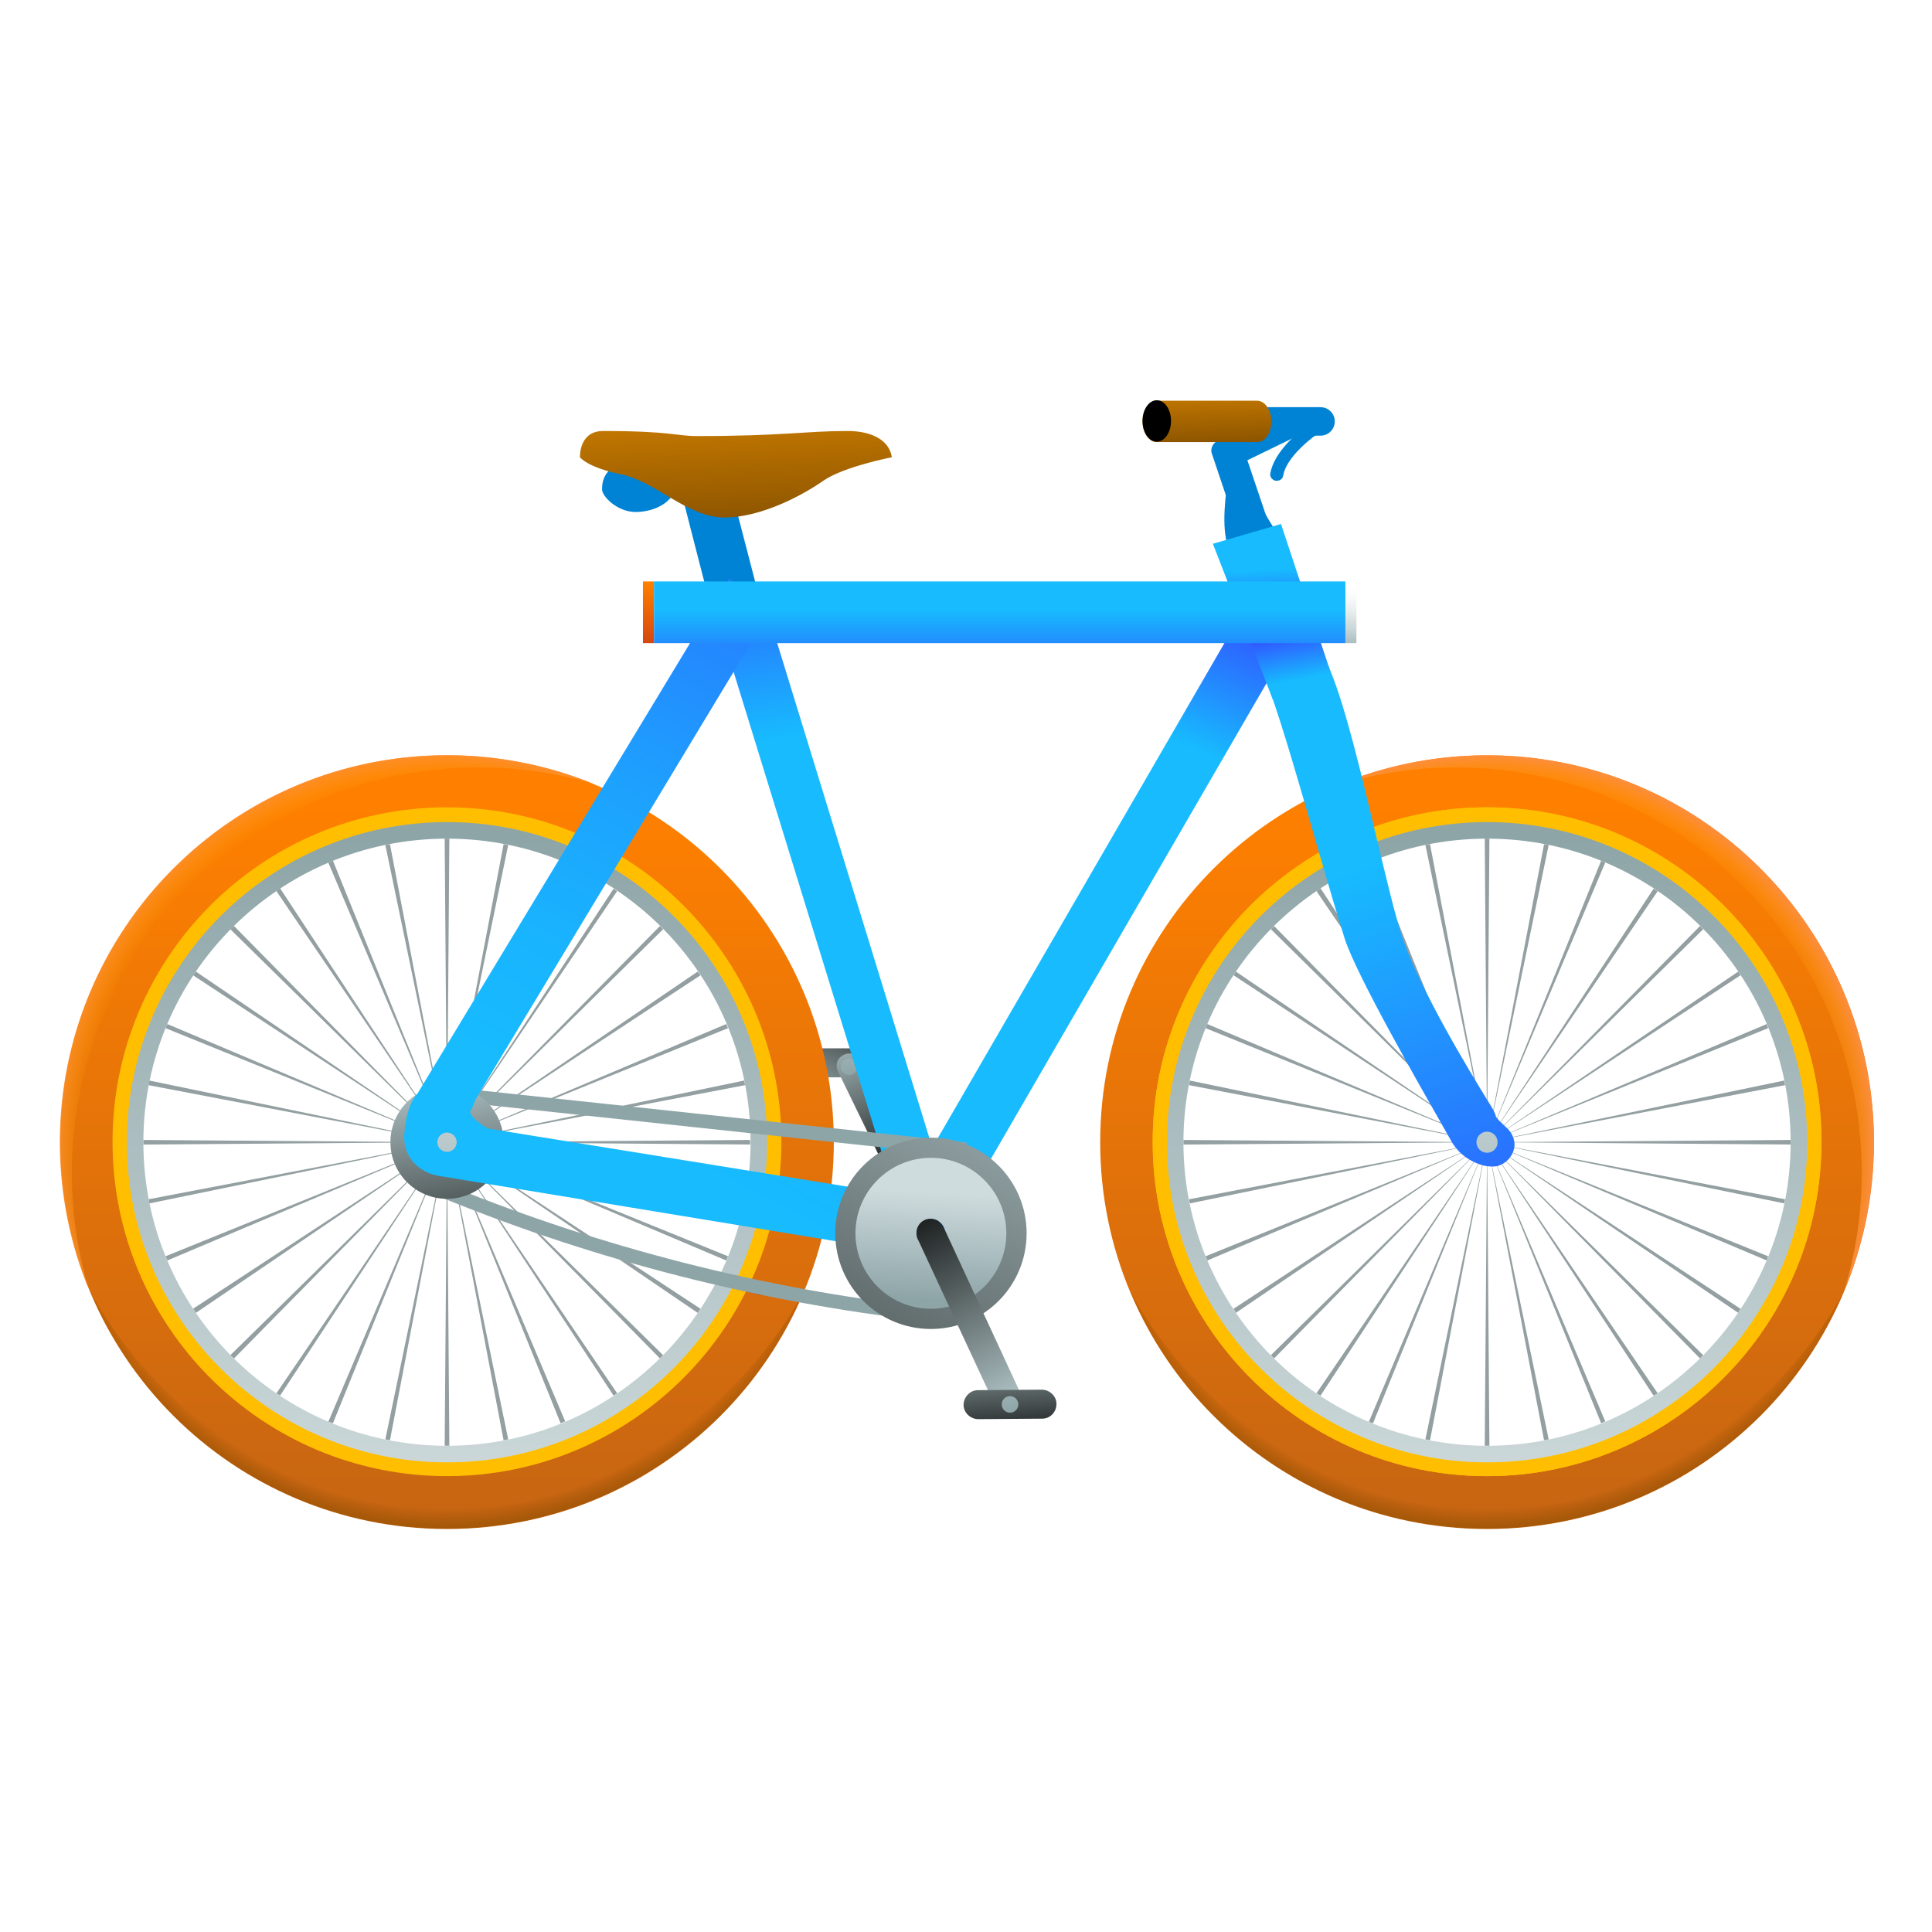
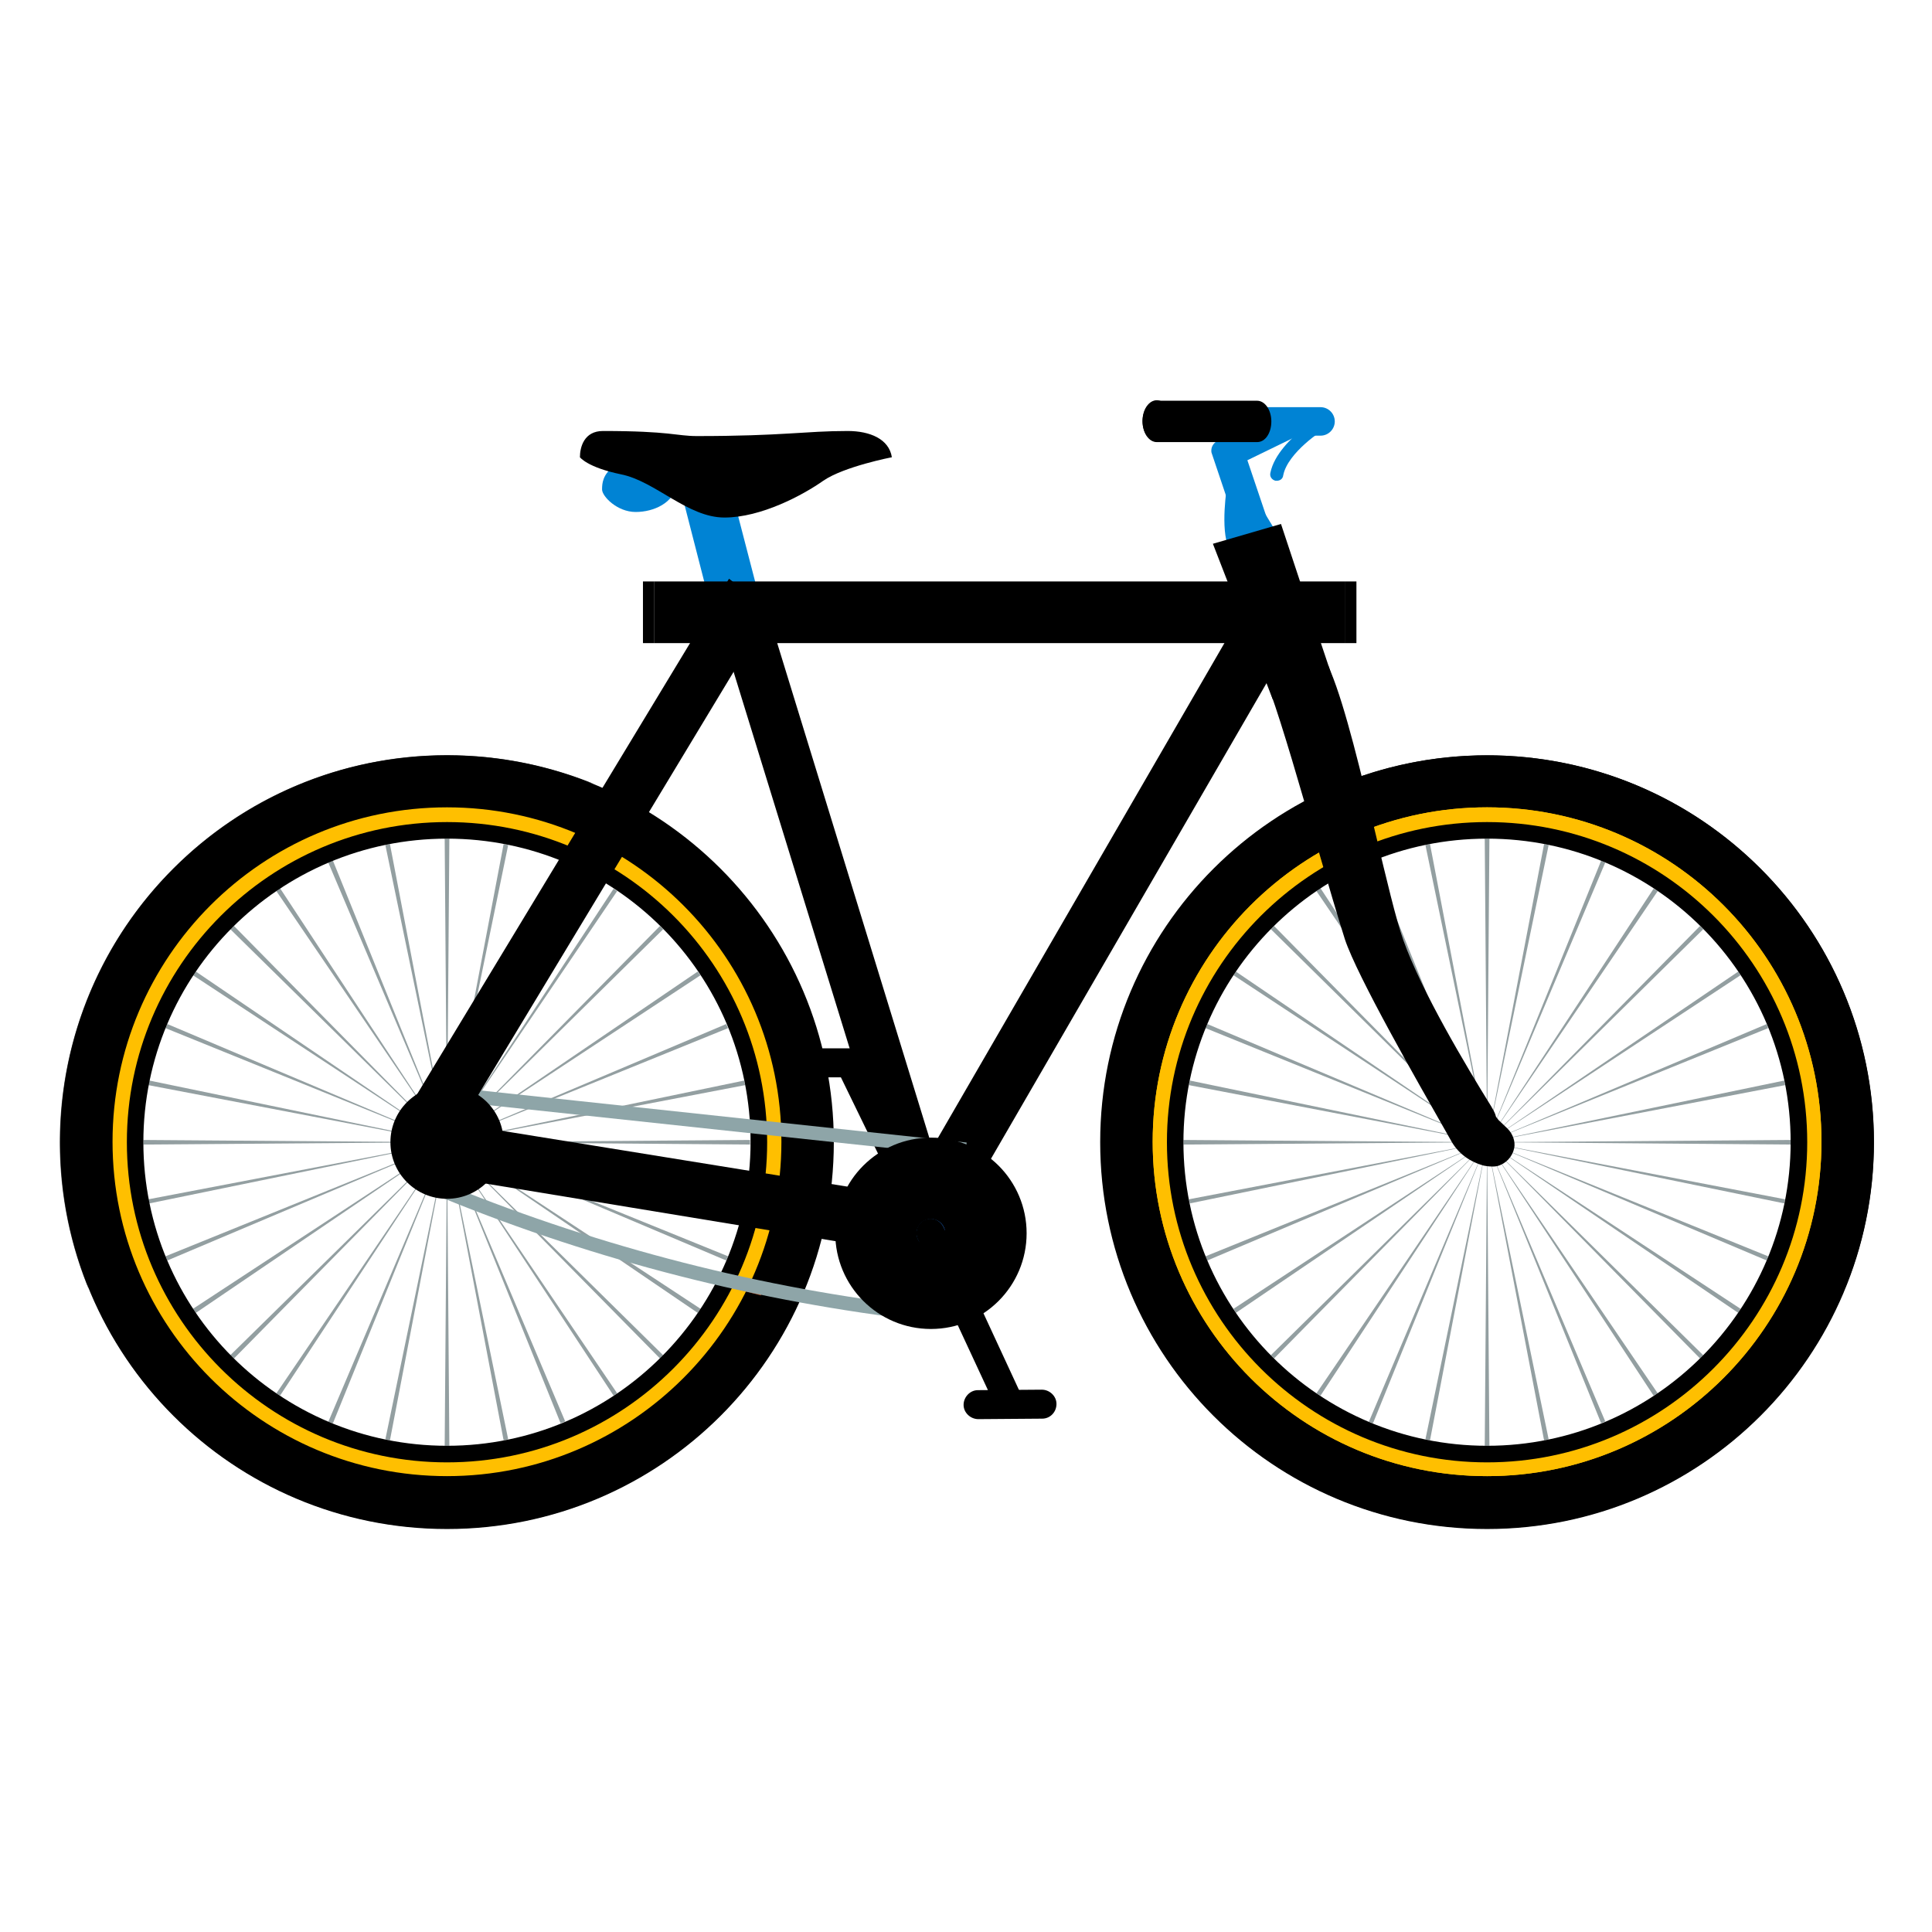
<svg xmlns="http://www.w3.org/2000/svg" width="800px" height="800px" viewBox="0 0 24 24" fill="none">
  <path d="M18.473 9.383C15.822 9.383 13.667 11.531 13.667 14.188C13.667 16.846 15.816 18.994 18.473 18.994C21.124 18.994 23.279 16.846 23.279 14.188C23.279 11.531 21.124 9.383 18.473 9.383ZM18.473 18.108C16.307 18.108 14.553 16.354 14.553 14.188C14.553 12.023 16.307 10.268 18.473 10.268C20.639 10.268 22.393 12.023 22.393 14.188C22.393 16.354 20.639 18.108 18.473 18.108Z" fill="url(#paint0_linear)" />
  <path d="M18.473 10.029C16.176 10.029 14.319 11.892 14.319 14.183C14.319 16.48 16.181 18.337 18.473 18.337C20.764 18.337 22.627 16.474 22.627 14.183C22.627 11.892 20.77 10.029 18.473 10.029ZM18.473 18.126C16.296 18.126 14.536 16.36 14.536 14.189C14.536 12.012 16.302 10.252 18.473 10.252C20.644 10.252 22.41 12.017 22.41 14.189C22.41 16.366 20.65 18.126 18.473 18.126Z" fill="#FFBF00" />
  <path d="M18.473 18.68C16.559 18.68 14.896 17.611 14.039 16.04C14.764 17.771 16.473 18.989 18.473 18.989C20.467 18.989 22.181 17.771 22.907 16.04C22.05 17.617 20.387 18.68 18.473 18.68Z" fill="url(#paint1_radial)" />
  <path d="M10.176 13.023H10.97C11.067 13.023 11.153 13.103 11.153 13.201C11.153 13.298 11.073 13.383 10.976 13.383H10.181C10.084 13.383 9.999 13.303 9.999 13.206C9.999 13.103 10.079 13.023 10.176 13.023Z" fill="url(#paint2_linear)" />
  <path d="M18.473 14.189L22.244 14.161V14.218L18.473 14.189Z" fill="#939FA1" />
  <path d="M14.701 14.161L18.473 14.189L14.701 14.218V14.161Z" fill="#939FA1" />
  <path d="M18.473 14.189L18.502 17.96H18.444L18.473 14.189Z" fill="#939FA1" />
  <path d="M18.502 10.418L18.473 14.189L18.444 10.418H18.502Z" fill="#939FA1" />
  <path d="M18.473 14.189L21.158 16.835L21.118 16.875L18.473 14.189Z" fill="#939FA1" />
  <path d="M15.827 11.503L18.473 14.189L15.787 11.543L15.827 11.503Z" fill="#939FA1" />
  <path d="M18.473 14.189L15.827 16.875L15.787 16.835L18.473 14.189Z" fill="#939FA1" />
  <path d="M21.158 11.543L18.473 14.189L21.118 11.503L21.158 11.543Z" fill="#939FA1" />
  <path d="M18.473 14.189L21.947 12.721L21.964 12.772L18.473 14.189Z" fill="#939FA1" />
  <path d="M14.976 15.606L18.473 14.189L14.998 15.658L14.976 15.606Z" fill="#939FA1" />
  <path d="M18.473 14.189L19.941 17.657L19.89 17.68L18.473 14.189Z" fill="#939FA1" />
  <path d="M17.056 10.692L18.473 14.189L17.004 10.715L17.056 10.692Z" fill="#939FA1" />
  <path d="M18.473 14.189L21.964 15.606L21.947 15.658L18.473 14.189Z" fill="#939FA1" />
  <path d="M14.998 12.721L18.473 14.189L14.976 12.772L14.998 12.721Z" fill="#939FA1" />
  <path d="M18.473 14.189L17.056 17.68L17.004 17.663L18.473 14.189Z" fill="#939FA1" />
  <path d="M19.941 10.715L18.473 14.189L19.89 10.692L19.941 10.715Z" fill="#939FA1" />
  <path d="M18.473 14.189L22.164 13.423L22.175 13.48L18.473 14.189Z" fill="#939FA1" />
  <path d="M14.77 14.898L18.473 14.189L14.781 14.949L14.77 14.898Z" fill="#939FA1" />
  <path d="M18.473 14.189L19.238 17.88L19.181 17.892L18.473 14.189Z" fill="#939FA1" />
  <path d="M17.764 10.486L18.473 14.189L17.707 10.497L17.764 10.486Z" fill="#939FA1" />
  <path d="M18.473 14.189L21.621 16.258L21.593 16.309L18.473 14.189Z" fill="#939FA1" />
  <path d="M15.352 12.069L18.473 14.189L15.324 12.115L15.352 12.069Z" fill="#939FA1" />
  <path d="M18.473 14.189L16.404 17.337L16.353 17.309L18.473 14.189Z" fill="#939FA1" />
  <path d="M20.593 11.069L18.473 14.189L20.541 11.04L20.593 11.069Z" fill="#939FA1" />
  <path d="M18.473 14.189L21.593 12.069L21.621 12.115L18.473 14.189Z" fill="#939FA1" />
  <path d="M15.324 16.258L18.473 14.189L15.352 16.309L15.324 16.258Z" fill="#939FA1" />
  <path d="M18.473 14.189L20.593 17.309L20.541 17.337L18.473 14.189Z" fill="#939FA1" />
  <path d="M16.404 11.034L18.473 14.188L16.353 11.069L16.404 11.034Z" fill="#939FA1" />
  <path d="M18.473 14.189L22.175 14.898L22.164 14.949L18.473 14.189Z" fill="#939FA1" />
  <path d="M14.781 13.423L18.473 14.189L14.77 13.48L14.781 13.423Z" fill="#939FA1" />
  <path d="M18.473 14.189L17.764 17.892L17.707 17.88L18.473 14.189Z" fill="#939FA1" />
  <path d="M19.238 10.497L18.473 14.189L19.181 10.486L19.238 10.497Z" fill="#939FA1" />
  <path d="M5.553 14.189L9.318 14.161V14.218L5.553 14.189Z" fill="#939FA1" />
  <path d="M1.781 14.161L5.553 14.189L1.781 14.218V14.161Z" fill="#939FA1" />
  <path d="M5.553 14.189L5.582 17.96H5.524L5.553 14.189Z" fill="#939FA1" />
  <path d="M5.582 10.418L5.553 14.189L5.524 10.418H5.582Z" fill="#939FA1" />
  <path d="M5.553 14.189L8.238 16.835L8.198 16.875L5.553 14.189Z" fill="#939FA1" />
  <path d="M2.907 11.503L5.553 14.189L2.861 11.543L2.907 11.503Z" fill="#939FA1" />
  <path d="M5.553 14.189L2.907 16.875L2.861 16.835L5.553 14.189Z" fill="#939FA1" />
  <path d="M8.238 11.543L5.553 14.189L8.198 11.503L8.238 11.543Z" fill="#939FA1" />
  <path d="M5.553 14.189L9.021 12.721L9.044 12.772L5.553 14.189Z" fill="#939FA1" />
  <path d="M2.056 15.606L5.553 14.189L2.079 15.658L2.056 15.606Z" fill="#939FA1" />
  <path d="M5.553 14.189L7.021 17.657L6.964 17.68L5.553 14.189Z" fill="#939FA1" />
  <path d="M4.136 10.692L5.553 14.189L4.078 10.715L4.136 10.692Z" fill="#939FA1" />
  <path d="M5.553 14.189L9.044 15.606L9.021 15.658L5.553 14.189Z" fill="#939FA1" />
  <path d="M2.079 12.721L5.553 14.189L2.056 12.772L2.079 12.721Z" fill="#939FA1" />
  <path d="M5.553 14.189L4.136 17.68L4.078 17.663L5.553 14.189Z" fill="#939FA1" />
  <path d="M7.021 10.715L5.553 14.189L6.964 10.692L7.021 10.715Z" fill="#939FA1" />
  <path d="M5.553 14.189L9.244 13.423L9.256 13.48L5.553 14.189Z" fill="#939FA1" />
  <path d="M1.844 14.898L5.553 14.189L1.856 14.949L1.844 14.898Z" fill="#939FA1" />
  <path d="M5.553 14.189L6.313 17.88L6.256 17.892L5.553 14.189Z" fill="#939FA1" />
  <path d="M4.844 10.486L5.553 14.189L4.787 10.497L4.844 10.486Z" fill="#939FA1" />
  <path d="M5.553 14.189L8.702 16.258L8.667 16.309L5.553 14.189Z" fill="#939FA1" />
  <path d="M2.433 12.069L5.553 14.189L2.398 12.115L2.433 12.069Z" fill="#939FA1" />
  <path d="M5.553 14.189L3.479 17.337L3.433 17.309L5.553 14.189Z" fill="#939FA1" />
  <path d="M7.667 11.069L5.553 14.189L7.622 11.04L7.667 11.069Z" fill="#939FA1" />
  <path d="M5.553 14.189L8.667 12.069L8.702 12.115L5.553 14.189Z" fill="#939FA1" />
  <path d="M2.398 16.258L5.553 14.189L2.433 16.309L2.398 16.258Z" fill="#939FA1" />
  <path d="M5.553 14.189L7.667 17.309L7.622 17.337L5.553 14.189Z" fill="#939FA1" />
  <path d="M3.479 11.034L5.553 14.188L3.433 11.069L3.479 11.034Z" fill="#939FA1" />
  <path d="M5.553 14.189L9.256 14.898L9.244 14.949L5.553 14.189Z" fill="#939FA1" />
  <path d="M1.856 13.423L5.553 14.189L1.844 13.48L1.856 13.423Z" fill="#939FA1" />
  <path d="M5.553 14.189L4.844 17.892L4.787 17.88L5.553 14.189Z" fill="#939FA1" />
  <path d="M6.313 10.497L5.553 14.189L6.256 10.486L6.313 10.497Z" fill="#939FA1" />
  <path d="M5.553 9.383C2.901 9.383 0.747 11.531 0.747 14.188C0.747 16.846 2.896 18.994 5.553 18.994C8.21 18.994 10.358 16.846 10.358 14.188C10.358 11.531 8.204 9.383 5.553 9.383ZM5.553 18.108C3.387 18.108 1.633 16.354 1.633 14.188C1.633 12.023 3.387 10.268 5.553 10.268C7.718 10.268 9.473 12.023 9.473 14.188C9.473 16.354 7.713 18.108 5.553 18.108Z" fill="url(#paint3_linear)" />
  <path d="M5.553 10.029C3.256 10.029 1.398 11.892 1.398 14.183C1.398 16.48 3.261 18.337 5.553 18.337C7.844 18.337 9.707 16.474 9.707 14.183C9.707 11.892 7.844 10.029 5.553 10.029ZM5.553 18.126C3.376 18.126 1.616 16.36 1.616 14.189C1.616 12.012 3.381 10.252 5.553 10.252C7.724 10.252 9.49 12.017 9.49 14.189C9.49 16.366 7.724 18.126 5.553 18.126Z" fill="#FFBF00" />
  <path d="M5.553 10.212C3.359 10.212 1.576 11.995 1.576 14.189C1.576 16.383 3.359 18.166 5.553 18.166C7.747 18.166 9.53 16.383 9.53 14.189C9.53 11.989 7.747 10.212 5.553 10.212ZM5.553 17.96C3.473 17.96 1.781 16.275 1.781 14.189C1.781 12.109 3.467 10.418 5.553 10.418C7.639 10.418 9.324 12.103 9.324 14.189C9.319 16.269 7.633 17.96 5.553 17.96Z" fill="url(#paint4_linear)" />
  <path d="M5.553 18.68C3.639 18.68 1.976 17.611 1.119 16.04C1.844 17.771 3.553 18.989 5.553 18.989C7.547 18.989 9.262 17.771 9.987 16.04C9.13 17.617 7.467 18.68 5.553 18.68Z" fill="url(#paint5_radial)" />
  <path d="M18.473 10.029C16.176 10.029 14.319 11.892 14.319 14.183C14.319 16.48 16.181 18.337 18.473 18.337C20.764 18.337 22.627 16.474 22.627 14.183C22.627 11.892 20.77 10.029 18.473 10.029ZM18.473 18.126C16.296 18.126 14.536 16.36 14.536 14.189C14.536 12.012 16.302 10.252 18.473 10.252C20.644 10.252 22.41 12.017 22.41 14.189C22.41 16.366 20.65 18.126 18.473 18.126Z" fill="#FFBF00" />
  <path d="M18.473 10.212C16.279 10.212 14.496 11.995 14.496 14.189C14.496 16.383 16.279 18.166 18.473 18.166C20.667 18.166 22.45 16.383 22.45 14.189C22.45 11.989 20.667 10.212 18.473 10.212ZM18.473 17.96C16.393 17.96 14.701 16.275 14.701 14.189C14.701 12.109 16.387 10.418 18.473 10.418C20.558 10.418 22.244 12.103 22.244 14.189C22.244 16.269 20.553 17.96 18.473 17.96Z" fill="url(#paint6_linear)" />
  <path d="M11.364 15.269L10.41 13.309C10.37 13.229 10.404 13.137 10.484 13.103C10.564 13.063 10.656 13.098 10.69 13.178L11.644 15.137L11.364 15.269Z" fill="url(#paint7_linear)" />
  <path d="M10.547 13.355C10.604 13.355 10.65 13.309 10.65 13.252C10.65 13.195 10.604 13.149 10.547 13.149C10.49 13.149 10.444 13.195 10.444 13.252C10.444 13.309 10.49 13.355 10.547 13.355Z" fill="url(#paint8_linear)" />
  <path d="M11.559 15.434C11.618 15.434 11.667 15.386 11.667 15.326C11.667 15.266 11.618 15.217 11.559 15.217C11.499 15.217 11.45 15.266 11.45 15.326C11.45 15.386 11.499 15.434 11.559 15.434Z" fill="#FB9261" />
  <path d="M11.678 15.486L11.141 15.017L15.667 7.2L16.204 7.674L11.678 15.486Z" fill="url(#paint9_linear)" />
  <path d="M11.21 15.149L8.827 7.418L9.444 7.303L11.821 15.035L11.21 15.149Z" fill="url(#paint10_linear)" />
  <path d="M7.616 5.8C7.49 5.897 7.479 6 7.479 6.08C7.479 6.166 7.667 6.36 7.896 6.36C8.124 6.36 8.37 6.246 8.41 6.017C8.456 5.795 7.616 5.8 7.616 5.8Z" fill="#0083D4" />
  <path d="M9.501 15.983L8.976 15.846C8.959 15.88 8.941 15.921 8.924 15.955L9.45 16.092C9.473 16.058 9.49 16.018 9.501 15.983Z" fill="#B34F20" />
  <path d="M11.564 16.503C11.53 16.503 11.496 16.503 11.461 16.497C11.41 16.492 11.359 16.486 11.307 16.474L11.347 16.28C11.387 16.292 11.433 16.297 11.473 16.297C11.501 16.297 11.53 16.303 11.559 16.303C12.061 16.303 12.496 15.915 12.541 15.406C12.564 15.143 12.484 14.886 12.313 14.686C12.141 14.486 11.907 14.36 11.644 14.337L11.661 14.143C11.976 14.172 12.261 14.32 12.461 14.56C12.661 14.8 12.759 15.109 12.73 15.423C12.684 16.04 12.17 16.503 11.564 16.503Z" fill="#FB9261" />
  <path d="M11.907 16.457L11.456 16.406C9.421 16.172 7.421 15.663 5.524 14.892L5.507 14.886L5.381 14.766L5.501 14.64L5.604 14.737C7.484 15.497 9.461 16.006 11.479 16.234L11.93 16.286L11.907 16.457Z" fill="#8EA5A8" />
  <path d="M5.548 13.501L5.53 13.671L11.99 14.363L12.008 14.193L5.548 13.501Z" fill="#8EA5A8" />
  <path d="M5.553 14.892C5.941 14.892 6.256 14.577 6.256 14.189C6.256 13.8 5.941 13.486 5.553 13.486C5.165 13.486 4.85 13.8 4.85 14.189C4.85 14.577 5.165 14.892 5.553 14.892Z" fill="url(#paint11_linear)" />
  <path d="M5.553 14.429C5.685 14.429 5.793 14.321 5.793 14.189C5.793 14.056 5.685 13.949 5.553 13.949C5.42 13.949 5.313 14.056 5.313 14.189C5.313 14.321 5.42 14.429 5.553 14.429Z" fill="#FB9261" />
  <path d="M5.553 14.32C5.625 14.32 5.684 14.262 5.684 14.189C5.684 14.117 5.625 14.058 5.553 14.058C5.48 14.058 5.421 14.117 5.421 14.189C5.421 14.262 5.48 14.32 5.553 14.32Z" fill="#2684FF" />
  <path d="M8.758 7.263L8.381 5.795L8.981 5.686L9.444 7.469L8.758 7.263Z" fill="#0083D4" />
  <path d="M15.616 6.874C15.536 6.874 15.456 6.823 15.427 6.743L15.05 5.623C15.05 5.623 15.016 5.497 15.193 5.446C15.359 5.4 15.421 5.497 15.421 5.497L15.799 6.617C15.833 6.72 15.776 6.829 15.673 6.869C15.662 6.869 15.639 6.874 15.616 6.874Z" fill="#0083D4" />
  <path d="M16.404 5.412H15.621C15.524 5.412 15.444 5.332 15.444 5.235C15.444 5.138 15.524 5.058 15.621 5.058H16.404C16.502 5.058 16.581 5.138 16.581 5.235C16.581 5.332 16.502 5.412 16.404 5.412Z" fill="#0083D4" />
  <path d="M7.204 5.68C7.204 5.554 7.256 5.354 7.49 5.354C8.33 5.354 8.404 5.417 8.656 5.417C9.73 5.417 9.999 5.354 10.53 5.354C10.804 5.354 11.044 5.452 11.079 5.68C11.079 5.68 10.484 5.795 10.227 5.972C9.976 6.149 9.456 6.429 8.999 6.429C8.541 6.429 8.141 5.977 7.713 5.892C7.296 5.806 7.204 5.68 7.204 5.68Z" fill="url(#paint12_linear)" />
  <path d="M8.124 7.223H7.987V7.989H8.124V7.223Z" fill="url(#paint13_linear)" />
  <path d="M16.85 7.223H16.713V7.989H16.85V7.223Z" fill="url(#paint14_linear)" />
  <path d="M11.564 15.486C11.473 15.486 11.398 15.411 11.398 15.32C11.398 15.229 11.473 15.154 11.564 15.154C11.656 15.154 11.73 15.229 11.73 15.32C11.724 15.411 11.656 15.486 11.564 15.486ZM11.564 15.177C11.484 15.177 11.416 15.246 11.416 15.326C11.416 15.406 11.484 15.474 11.564 15.474C11.644 15.474 11.713 15.406 11.713 15.326C11.713 15.246 11.644 15.177 11.564 15.177Z" fill="#F1F1F1" />
  <path d="M6.056 14.018C5.867 13.903 5.839 13.829 5.839 13.812C5.839 13.812 5.839 13.812 5.839 13.806L5.861 13.777L5.907 13.658L9.57 7.589L9.056 7.189L5.187 13.583C5.056 13.72 5.027 14 5.021 14.12C5.021 14.452 5.296 14.583 5.444 14.606L12.004 15.686L12.13 15L6.056 14.018Z" fill="url(#paint15_linear)" />
  <path d="M5.553 14.309C5.619 14.309 5.673 14.255 5.673 14.189C5.673 14.123 5.619 14.069 5.553 14.069C5.486 14.069 5.433 14.123 5.433 14.189C5.433 14.255 5.486 14.309 5.553 14.309Z" fill="url(#paint16_linear)" />
  <path d="M18.73 14.023L18.616 13.914C18.587 13.88 18.581 13.869 18.581 13.863C18.576 13.84 18.564 13.811 18.524 13.743C18.215 13.246 17.661 12.32 17.433 11.68C17.341 11.423 17.221 10.909 17.09 10.366C16.913 9.623 16.713 8.783 16.53 8.343L16.501 8.269L15.753 8.514L15.781 8.6C15.93 9.011 16.158 9.8 16.358 10.497C16.495 10.971 16.627 11.417 16.707 11.669C16.861 12.131 17.616 13.451 17.981 14.091L18.033 14.183C18.118 14.331 18.261 14.434 18.433 14.48C18.433 14.48 18.484 14.491 18.535 14.491C18.558 14.491 18.576 14.491 18.598 14.486C18.707 14.457 18.787 14.371 18.81 14.263C18.827 14.183 18.793 14.086 18.73 14.023Z" fill="url(#paint17_linear)" />
  <path d="M18.473 14.32C18.545 14.32 18.604 14.262 18.604 14.189C18.604 14.117 18.545 14.058 18.473 14.058C18.4 14.058 18.341 14.117 18.341 14.189C18.341 14.262 18.4 14.32 18.473 14.32Z" fill="url(#paint18_linear)" />
  <path d="M15.244 6.029C15.244 6.029 15.153 6.577 15.267 6.812C15.381 7.046 15.747 6.697 15.747 6.697L15.855 6.612L15.467 5.972L15.244 6.029Z" fill="#0083D4" />
  <path d="M15.913 6.509L15.067 6.755L15.393 7.595H15.45C15.667 7.595 15.89 7.612 16.164 7.657L16.301 7.68L15.913 6.509Z" fill="url(#paint19_linear)" />
  <path d="M16.244 7.497L16.193 7.492C15.913 7.452 15.678 7.429 15.45 7.429H15.324L15.81 8.686L16.558 8.434L16.244 7.497Z" fill="url(#paint20_linear)" />
  <path d="M15.861 5.972C15.856 5.972 15.85 5.972 15.844 5.972C15.799 5.96 15.77 5.92 15.781 5.874C15.827 5.646 16.038 5.446 16.187 5.32L16.113 5.309C16.067 5.303 16.038 5.263 16.044 5.217C16.05 5.172 16.09 5.143 16.136 5.149L16.416 5.189C16.45 5.194 16.479 5.217 16.484 5.252C16.49 5.286 16.479 5.32 16.444 5.337C16.439 5.337 15.998 5.617 15.941 5.903C15.936 5.949 15.901 5.972 15.861 5.972Z" fill="#0083D4" />
  <path d="M15.267 5.812C15.204 5.812 15.147 5.778 15.119 5.72C15.079 5.64 15.113 5.543 15.193 5.503L16.05 5.086C16.13 5.046 16.227 5.08 16.267 5.16C16.307 5.24 16.273 5.338 16.193 5.378L15.336 5.795C15.313 5.806 15.29 5.812 15.267 5.812Z" fill="#0083D4" />
  <path d="M11.564 16.509C12.221 16.509 12.753 15.977 12.753 15.32C12.753 14.664 12.221 14.132 11.564 14.132C10.908 14.132 10.376 14.664 10.376 15.32C10.376 15.977 10.908 16.509 11.564 16.509Z" fill="url(#paint21_linear)" />
  <path d="M11.564 16.258C12.082 16.258 12.501 15.838 12.501 15.32C12.501 14.803 12.082 14.383 11.564 14.383C11.046 14.383 10.627 14.803 10.627 15.32C10.627 15.838 11.046 16.258 11.564 16.258Z" fill="url(#paint22_linear)" />
  <path d="M11.564 15.497C11.662 15.497 11.742 15.418 11.742 15.32C11.742 15.222 11.662 15.143 11.564 15.143C11.466 15.143 11.387 15.222 11.387 15.32C11.387 15.418 11.466 15.497 11.564 15.497Z" fill="#2684FF" />
  <path d="M16.713 7.223H8.124V7.989H16.713V7.223Z" fill="url(#paint23_linear)" />
  <path d="M15.616 5.492H14.37C14.273 5.492 14.193 5.378 14.193 5.235C14.193 5.092 14.273 4.978 14.37 4.978H15.616C15.713 4.978 15.793 5.092 15.793 5.235C15.793 5.378 15.719 5.492 15.616 5.492Z" fill="url(#paint24_linear)" />
  <path d="M14.37 4.972C14.273 4.972 14.193 5.086 14.193 5.229C14.193 5.372 14.273 5.486 14.37 5.486C14.467 5.486 14.547 5.372 14.547 5.229C14.547 5.086 14.467 4.972 14.37 4.972Z" fill="#000000" />
  <path d="M12.707 17.372L11.73 15.263C11.713 15.217 11.678 15.178 11.633 15.155C11.541 15.115 11.438 15.155 11.398 15.246C11.376 15.303 11.381 15.366 11.41 15.412L12.387 17.515L12.707 17.372Z" fill="url(#paint25_linear)" />
  <path d="M12.947 17.623L12.153 17.629C12.056 17.629 11.97 17.549 11.97 17.452C11.97 17.355 12.05 17.269 12.147 17.269L12.941 17.263C13.039 17.263 13.124 17.343 13.124 17.44C13.124 17.543 13.044 17.623 12.947 17.623Z" fill="url(#paint26_linear)" />
  <path d="M12.547 17.549C12.604 17.549 12.65 17.503 12.65 17.446C12.65 17.389 12.604 17.343 12.547 17.343C12.49 17.343 12.444 17.389 12.444 17.446C12.444 17.503 12.49 17.549 12.547 17.549Z" fill="url(#paint27_linear)" />
  <path d="M2.37 11.012C1.016 12.366 0.593 14.297 1.101 16.012C0.387 14.274 0.741 12.2 2.153 10.789C3.564 9.377 5.633 9.029 7.376 9.737C5.656 9.234 3.724 9.657 2.37 11.012Z" fill="url(#paint28_radial)" />
  <path d="M21.867 10.789C20.524 9.446 18.593 9.069 16.913 9.64C16.913 9.651 16.919 9.657 16.919 9.669C18.564 9.28 20.364 9.726 21.65 11.006C23.004 12.36 23.427 14.291 22.919 16.006C23.633 14.274 23.279 12.2 21.867 10.789Z" fill="url(#paint29_radial)" />
  <defs>
    <linearGradient id="paint0_linear" x1="18.473" y1="24.432" x2="18.473" y2="9.945" gradientUnits="userSpaceOnUse">
-       <stop stop-color="#A3541E" />
-       <stop offset="1" stop-color="#FF8000" />
+       <stop stopColor="#A3541E" />
+       <stop offset="1" stopColor="#FF8000" />
    </linearGradient>
    <radialGradient id="paint1_radial" cx="0" cy="0" r="1" gradientUnits="userSpaceOnUse" gradientTransform="translate(18.4724 13.9924) scale(5.18065)">
-       <stop offset="0.917" stop-color="#7A4400" stop-opacity="0" />
-       <stop offset="0.996" stop-color="#975500" />
+       <stop offset="0.917" stopColor="#7A4400" stop-opacity="0" />
+       <stop offset="0.996" stopColor="#975500" />
    </radialGradient>
    <linearGradient id="paint2_linear" x1="11.024" y1="12.201" x2="10.252" y2="13.915" gradientUnits="userSpaceOnUse">
      <stop />
-       <stop offset="1" stop-color="#A9BCBE" />
+       <stop offset="1" stopColor="#A9BCBE" />
    </linearGradient>
    <linearGradient id="paint3_linear" x1="5.55" y1="24.432" x2="5.55" y2="9.945" gradientUnits="userSpaceOnUse">
-       <stop stop-color="#A3541E" />
-       <stop offset="1" stop-color="#FF8000" />
+       <stop stopColor="#A3541E" />
+       <stop offset="1" stopColor="#FF8000" />
    </linearGradient>
    <linearGradient id="paint4_linear" x1="5.55" y1="10.414" x2="5.55" y2="20.719" gradientUnits="userSpaceOnUse">
-       <stop stop-color="#8EA5A8" />
-       <stop offset="1" stop-color="#DEE7E8" />
+       <stop stopColor="#8EA5A8" />
+       <stop offset="1" stopColor="#DEE7E8" />
    </linearGradient>
    <radialGradient id="paint5_radial" cx="0" cy="0" r="1" gradientUnits="userSpaceOnUse" gradientTransform="translate(5.55048 13.9924) scale(5.18064)">
-       <stop offset="0.917" stop-color="#7A4400" stop-opacity="0" />
-       <stop offset="0.996" stop-color="#975500" />
+       <stop offset="0.917" stopColor="#7A4400" stop-opacity="0" />
+       <stop offset="0.996" stopColor="#975500" />
    </radialGradient>
    <linearGradient id="paint6_linear" x1="18.472" y1="10.414" x2="18.472" y2="20.719" gradientUnits="userSpaceOnUse">
-       <stop stop-color="#8EA5A8" />
-       <stop offset="1" stop-color="#DEE7E8" />
+       <stop stopColor="#8EA5A8" />
+       <stop offset="1" stopColor="#DEE7E8" />
    </linearGradient>
    <linearGradient id="paint7_linear" x1="11.28" y1="14.791" x2="10.451" y2="12.906" gradientUnits="userSpaceOnUse">
      <stop />
-       <stop offset="1" stop-color="#A9BCBE" />
+       <stop offset="1" stopColor="#A9BCBE" />
    </linearGradient>
    <linearGradient id="paint8_linear" x1="10.572" y1="13.353" x2="10.276" y2="12.162" gradientUnits="userSpaceOnUse">
-       <stop stop-color="#8EA5A8" />
-       <stop offset="1" stop-color="#CFDCDE" />
+       <stop stopColor="#8EA5A8" />
+       <stop offset="1" stopColor="#CFDCDE" />
    </linearGradient>
    <linearGradient id="paint9_linear" x1="14.325" y1="9.858" x2="15.447" y2="7.299" gradientUnits="userSpaceOnUse">
-       <stop offset="0.254" stop-color="#17BBFE" />
-       <stop offset="1" stop-color="#3640FF" />
+       <stop offset="0.254" stopColor="#17BBFE" />
+       <stop offset="1" stopColor="#3640FF" />
    </linearGradient>
    <linearGradient id="paint10_linear" x1="10.158" y1="10.121" x2="9.56" y2="6.181" gradientUnits="userSpaceOnUse">
-       <stop offset="0.254" stop-color="#17BBFE" />
-       <stop offset="1" stop-color="#3640FF" />
+       <stop offset="0.254" stopColor="#17BBFE" />
+       <stop offset="1" stopColor="#3640FF" />
    </linearGradient>
    <linearGradient id="paint11_linear" x1="5.893" y1="16.288" x2="5.44" y2="13.512" gradientUnits="userSpaceOnUse">
      <stop />
-       <stop offset="1" stop-color="#A9BCBE" />
+       <stop offset="1" stopColor="#A9BCBE" />
    </linearGradient>
    <linearGradient id="paint12_linear" x1="9.251" y1="8.354" x2="9.069" y2="3.832" gradientUnits="userSpaceOnUse">
-       <stop stop-color="#3C2200" />
-       <stop offset="1" stop-color="#FF9D00" />
+       <stop stopColor="#3C2200" />
+       <stop offset="1" stopColor="#FF9D00" />
    </linearGradient>
    <linearGradient id="paint13_linear" x1="7.925" y1="8.387" x2="8.118" y2="7.237" gradientUnits="userSpaceOnUse">
-       <stop stop-color="#BD2719" />
-       <stop offset="1" stop-color="#FF8000" />
+       <stop stopColor="#BD2719" />
+       <stop offset="1" stopColor="#FF8000" />
    </linearGradient>
    <linearGradient id="paint14_linear" x1="16.782" y1="7.297" x2="16.782" y2="8.003" gradientUnits="userSpaceOnUse">
-       <stop stop-color="white" />
-       <stop offset="0.184" stop-color="#F9FAFA" />
-       <stop offset="0.44" stop-color="#E6ECEC" />
-       <stop offset="0.738" stop-color="#C9D5D6" />
-       <stop offset="1" stop-color="#A9BCBE" />
+       <stop stopColor="white" />
+       <stop offset="0.184" stopColor="#F9FAFA" />
+       <stop offset="0.44" stopColor="#E6ECEC" />
+       <stop offset="0.738" stopColor="#C9D5D6" />
+       <stop offset="1" stopColor="#A9BCBE" />
    </linearGradient>
    <linearGradient id="paint15_linear" x1="6.947" y1="17.672" x2="13.659" y2="5.28" gradientUnits="userSpaceOnUse">
-       <stop offset="0.254" stop-color="#17BBFE" />
-       <stop offset="0.362" stop-color="#19B4FE" />
-       <stop offset="0.516" stop-color="#1DA2FE" />
-       <stop offset="0.697" stop-color="#2583FE" />
-       <stop offset="0.897" stop-color="#3059FF" />
-       <stop offset="1" stop-color="#3640FF" />
+       <stop offset="0.254" stopColor="#17BBFE" />
+       <stop offset="0.362" stopColor="#19B4FE" />
+       <stop offset="0.516" stopColor="#1DA2FE" />
+       <stop offset="0.697" stopColor="#2583FE" />
+       <stop offset="0.897" stopColor="#3059FF" />
+       <stop offset="1" stopColor="#3640FF" />
    </linearGradient>
    <linearGradient id="paint16_linear" x1="5.55" y1="15.993" x2="5.55" y2="13.257" gradientUnits="userSpaceOnUse">
-       <stop stop-color="#8EA5A8" />
-       <stop offset="1" stop-color="#CFDCDE" />
+       <stop stopColor="#8EA5A8" />
+       <stop offset="1" stopColor="#CFDCDE" />
    </linearGradient>
    <linearGradient id="paint17_linear" x1="16.194" y1="8.589" x2="19.279" y2="17.131" gradientUnits="userSpaceOnUse">
-       <stop offset="0.254" stop-color="#17BBFE" />
-       <stop offset="1" stop-color="#3640FF" />
+       <stop offset="0.254" stopColor="#17BBFE" />
+       <stop offset="1" stopColor="#3640FF" />
    </linearGradient>
    <linearGradient id="paint18_linear" x1="18.472" y1="15.993" x2="18.472" y2="13.257" gradientUnits="userSpaceOnUse">
-       <stop stop-color="#8EA5A8" />
-       <stop offset="1" stop-color="#CFDCDE" />
+       <stop stopColor="#8EA5A8" />
+       <stop offset="1" stopColor="#CFDCDE" />
    </linearGradient>
    <linearGradient id="paint19_linear" x1="15.669" y1="6.818" x2="15.717" y2="7.856" gradientUnits="userSpaceOnUse">
-       <stop offset="0.254" stop-color="#17BBFE" />
-       <stop offset="1" stop-color="#3640FF" />
+       <stop offset="0.254" stopColor="#17BBFE" />
+       <stop offset="1" stopColor="#3640FF" />
    </linearGradient>
    <linearGradient id="paint20_linear" x1="16.088" y1="8.688" x2="15.917" y2="7.788" gradientUnits="userSpaceOnUse">
-       <stop offset="0.254" stop-color="#17BBFE" />
-       <stop offset="1" stop-color="#3640FF" />
+       <stop offset="0.254" stopColor="#17BBFE" />
+       <stop offset="1" stopColor="#3640FF" />
    </linearGradient>
    <linearGradient id="paint21_linear" x1="8.647" y1="21.341" x2="12.799" y2="12.77" gradientUnits="userSpaceOnUse">
      <stop />
-       <stop offset="1" stop-color="#A9BCBE" />
+       <stop offset="1" stopColor="#A9BCBE" />
    </linearGradient>
    <linearGradient id="paint22_linear" x1="11.517" y1="16.137" x2="11.594" y2="14.807" gradientUnits="userSpaceOnUse">
-       <stop stop-color="#8EA5A8" />
-       <stop offset="1" stop-color="#CFDCDE" />
+       <stop stopColor="#8EA5A8" />
+       <stop offset="1" stopColor="#CFDCDE" />
    </linearGradient>
    <linearGradient id="paint23_linear" x1="12.419" y1="7.198" x2="12.419" y2="8.689" gradientUnits="userSpaceOnUse">
-       <stop offset="0.254" stop-color="#17BBFE" />
-       <stop offset="1" stop-color="#3640FF" />
+       <stop offset="0.254" stopColor="#17BBFE" />
+       <stop offset="1" stopColor="#3640FF" />
    </linearGradient>
    <linearGradient id="paint24_linear" x1="15.024" y1="6.398" x2="14.968" y2="4.231" gradientUnits="userSpaceOnUse">
-       <stop stop-color="#3C2200" />
-       <stop offset="1" stop-color="#FF9D00" />
+       <stop stopColor="#3C2200" />
+       <stop offset="1" stopColor="#FF9D00" />
    </linearGradient>
    <linearGradient id="paint25_linear" x1="11.226" y1="14.703" x2="12.52" y2="17.325" gradientUnits="userSpaceOnUse">
      <stop />
-       <stop offset="1" stop-color="#A9BCBE" />
+       <stop offset="1" stopColor="#A9BCBE" />
    </linearGradient>
    <linearGradient id="paint26_linear" x1="12.597" y1="18.086" x2="12.484" y2="16.598" gradientUnits="userSpaceOnUse">
      <stop />
-       <stop offset="1" stop-color="#A9BCBE" />
+       <stop offset="1" stopColor="#A9BCBE" />
    </linearGradient>
    <linearGradient id="paint27_linear" x1="12.573" y1="17.546" x2="12.276" y2="16.356" gradientUnits="userSpaceOnUse">
-       <stop stop-color="#8EA5A8" />
-       <stop offset="1" stop-color="#CFDCDE" />
+       <stop stopColor="#8EA5A8" />
+       <stop offset="1" stopColor="#CFDCDE" />
    </linearGradient>
    <radialGradient id="paint28_radial" cx="0" cy="0" r="1" gradientUnits="userSpaceOnUse" gradientTransform="translate(5.53091 14.2116) scale(4.91462)">
-       <stop offset="0.917" stop-color="#FF9D00" stop-opacity="0" />
-       <stop offset="0.998" stop-color="#FC8D41" />
+       <stop offset="0.917" stopColor="#FF9D00" stop-opacity="0" />
+       <stop offset="0.998" stopColor="#FC8D41" />
    </radialGradient>
    <radialGradient id="paint29_radial" cx="0" cy="0" r="1" gradientUnits="userSpaceOnUse" gradientTransform="translate(18.4452 14.202) scale(4.85807)">
-       <stop offset="0.917" stop-color="#FF9D00" stop-opacity="0" />
-       <stop offset="0.998" stop-color="#FC8D41" />
+       <stop offset="0.917" stopColor="#FF9D00" stop-opacity="0" />
+       <stop offset="0.998" stopColor="#FC8D41" />
    </radialGradient>
  </defs>
</svg>
